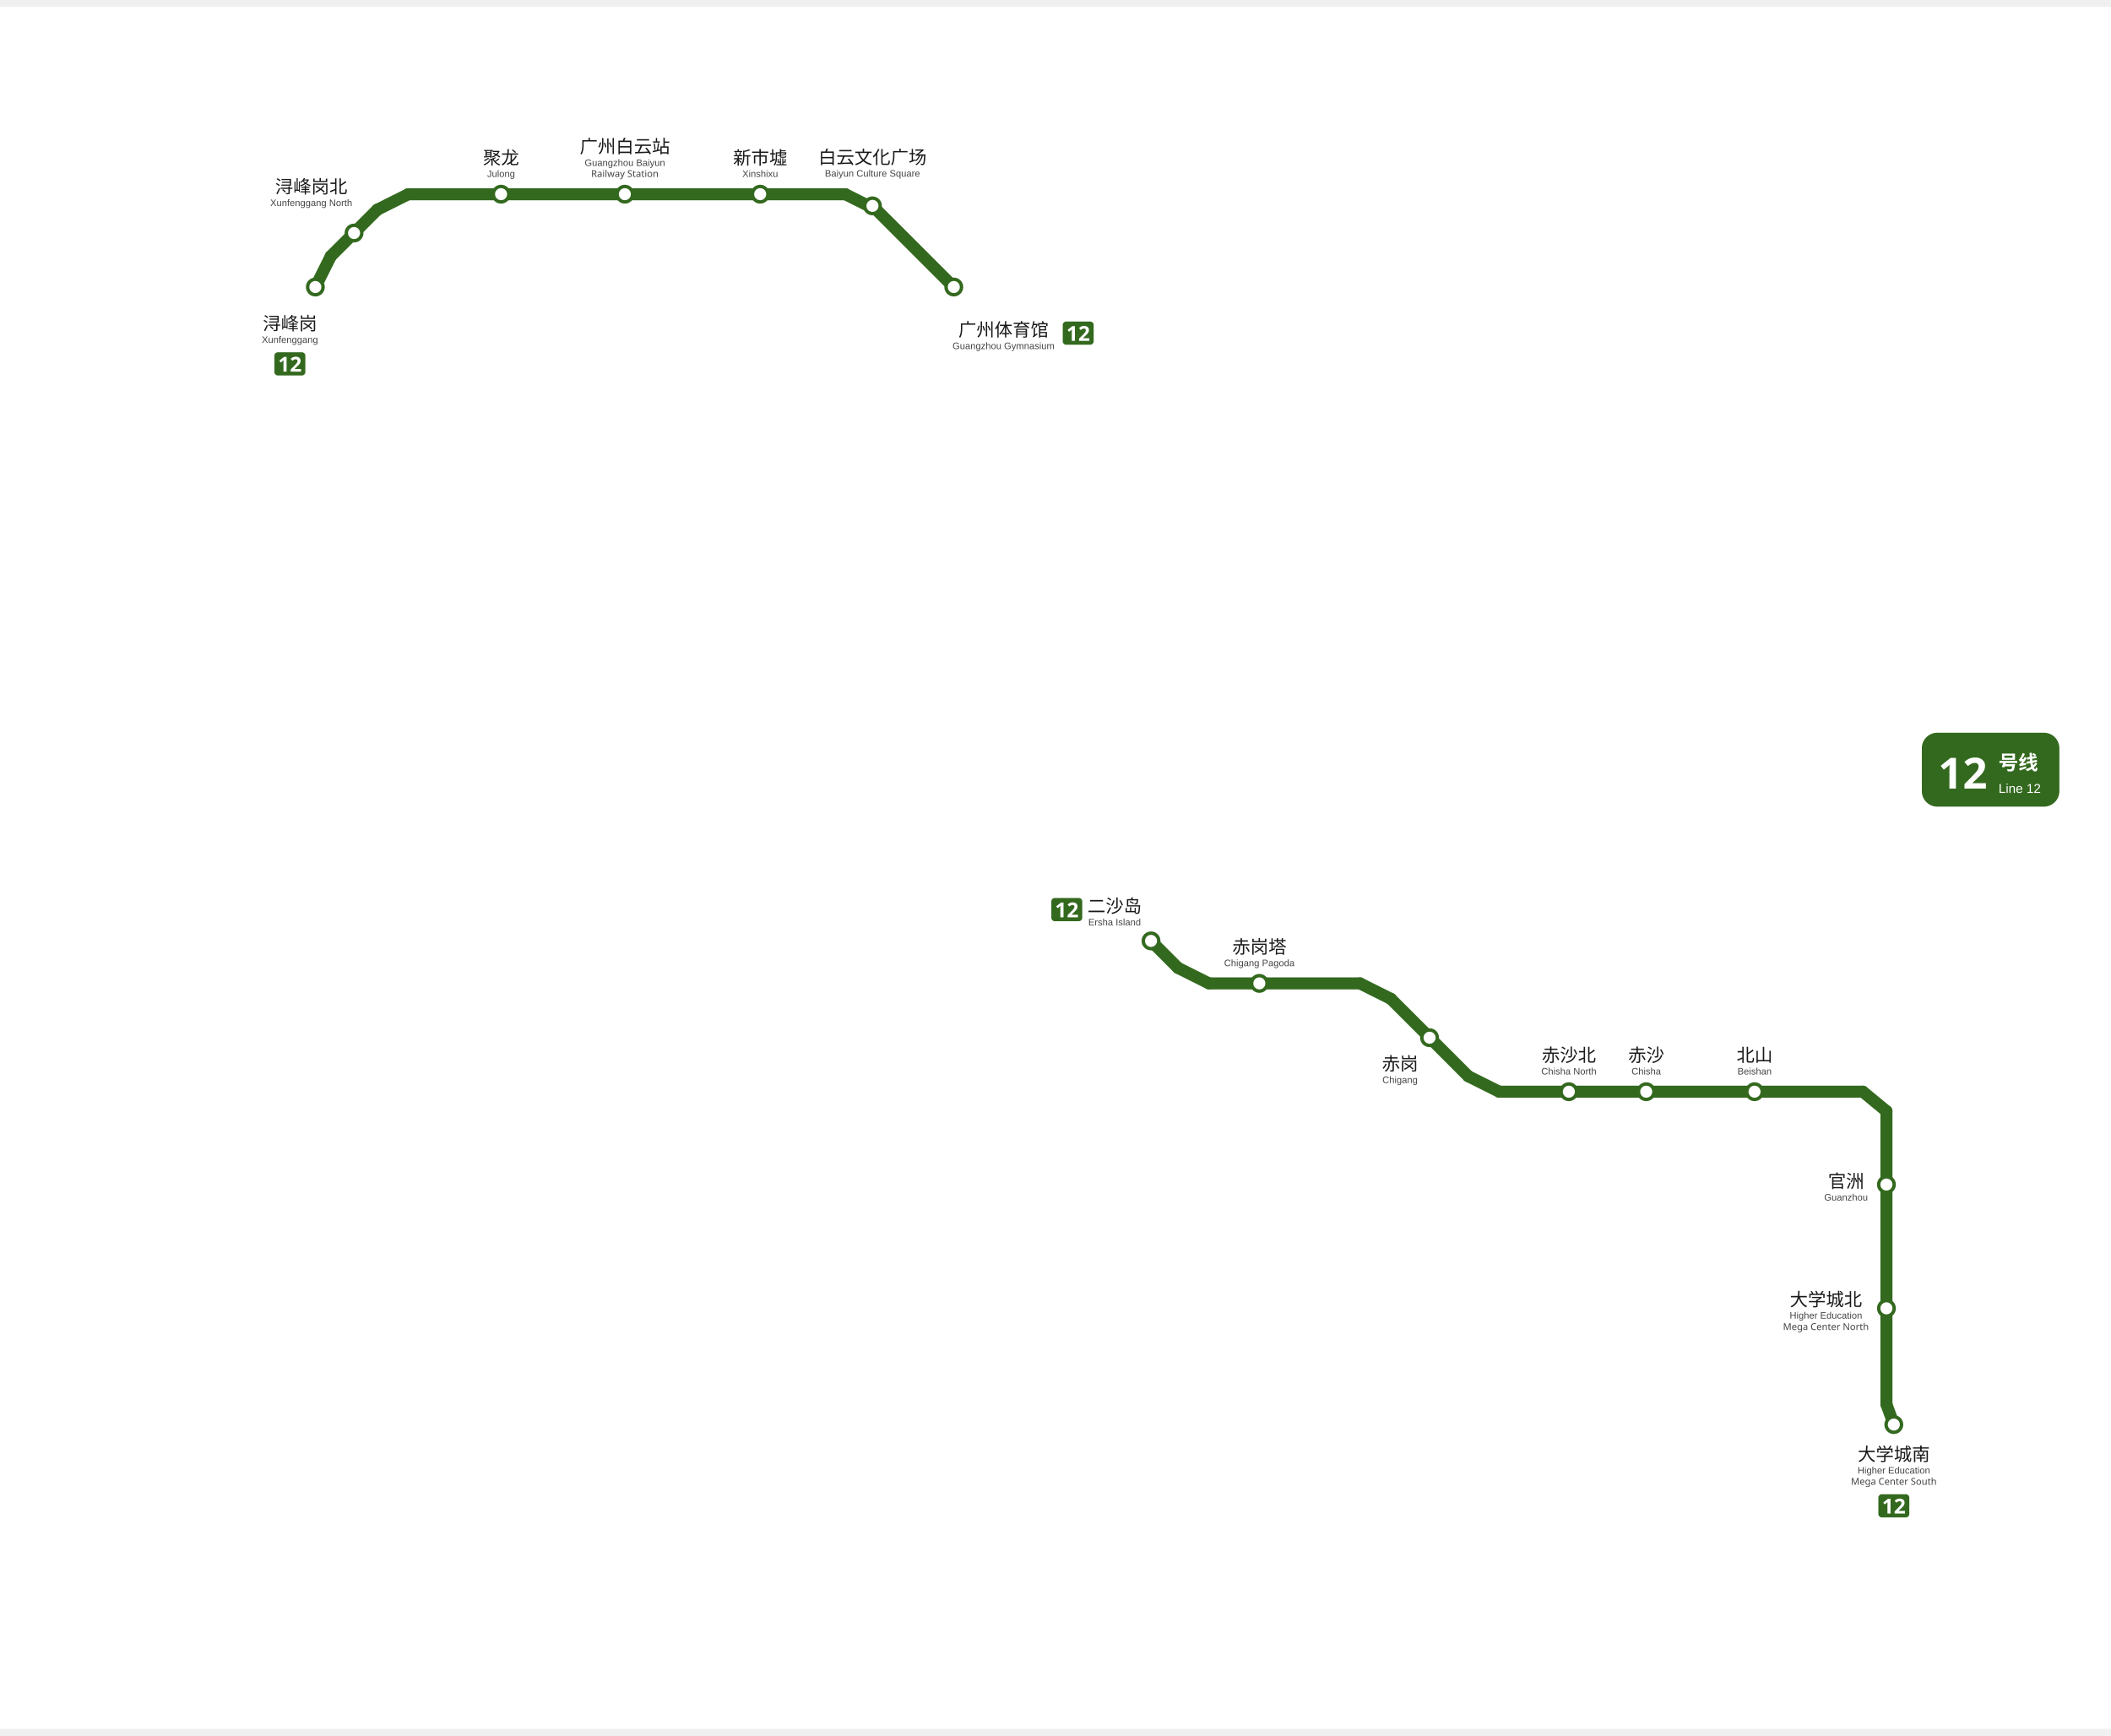
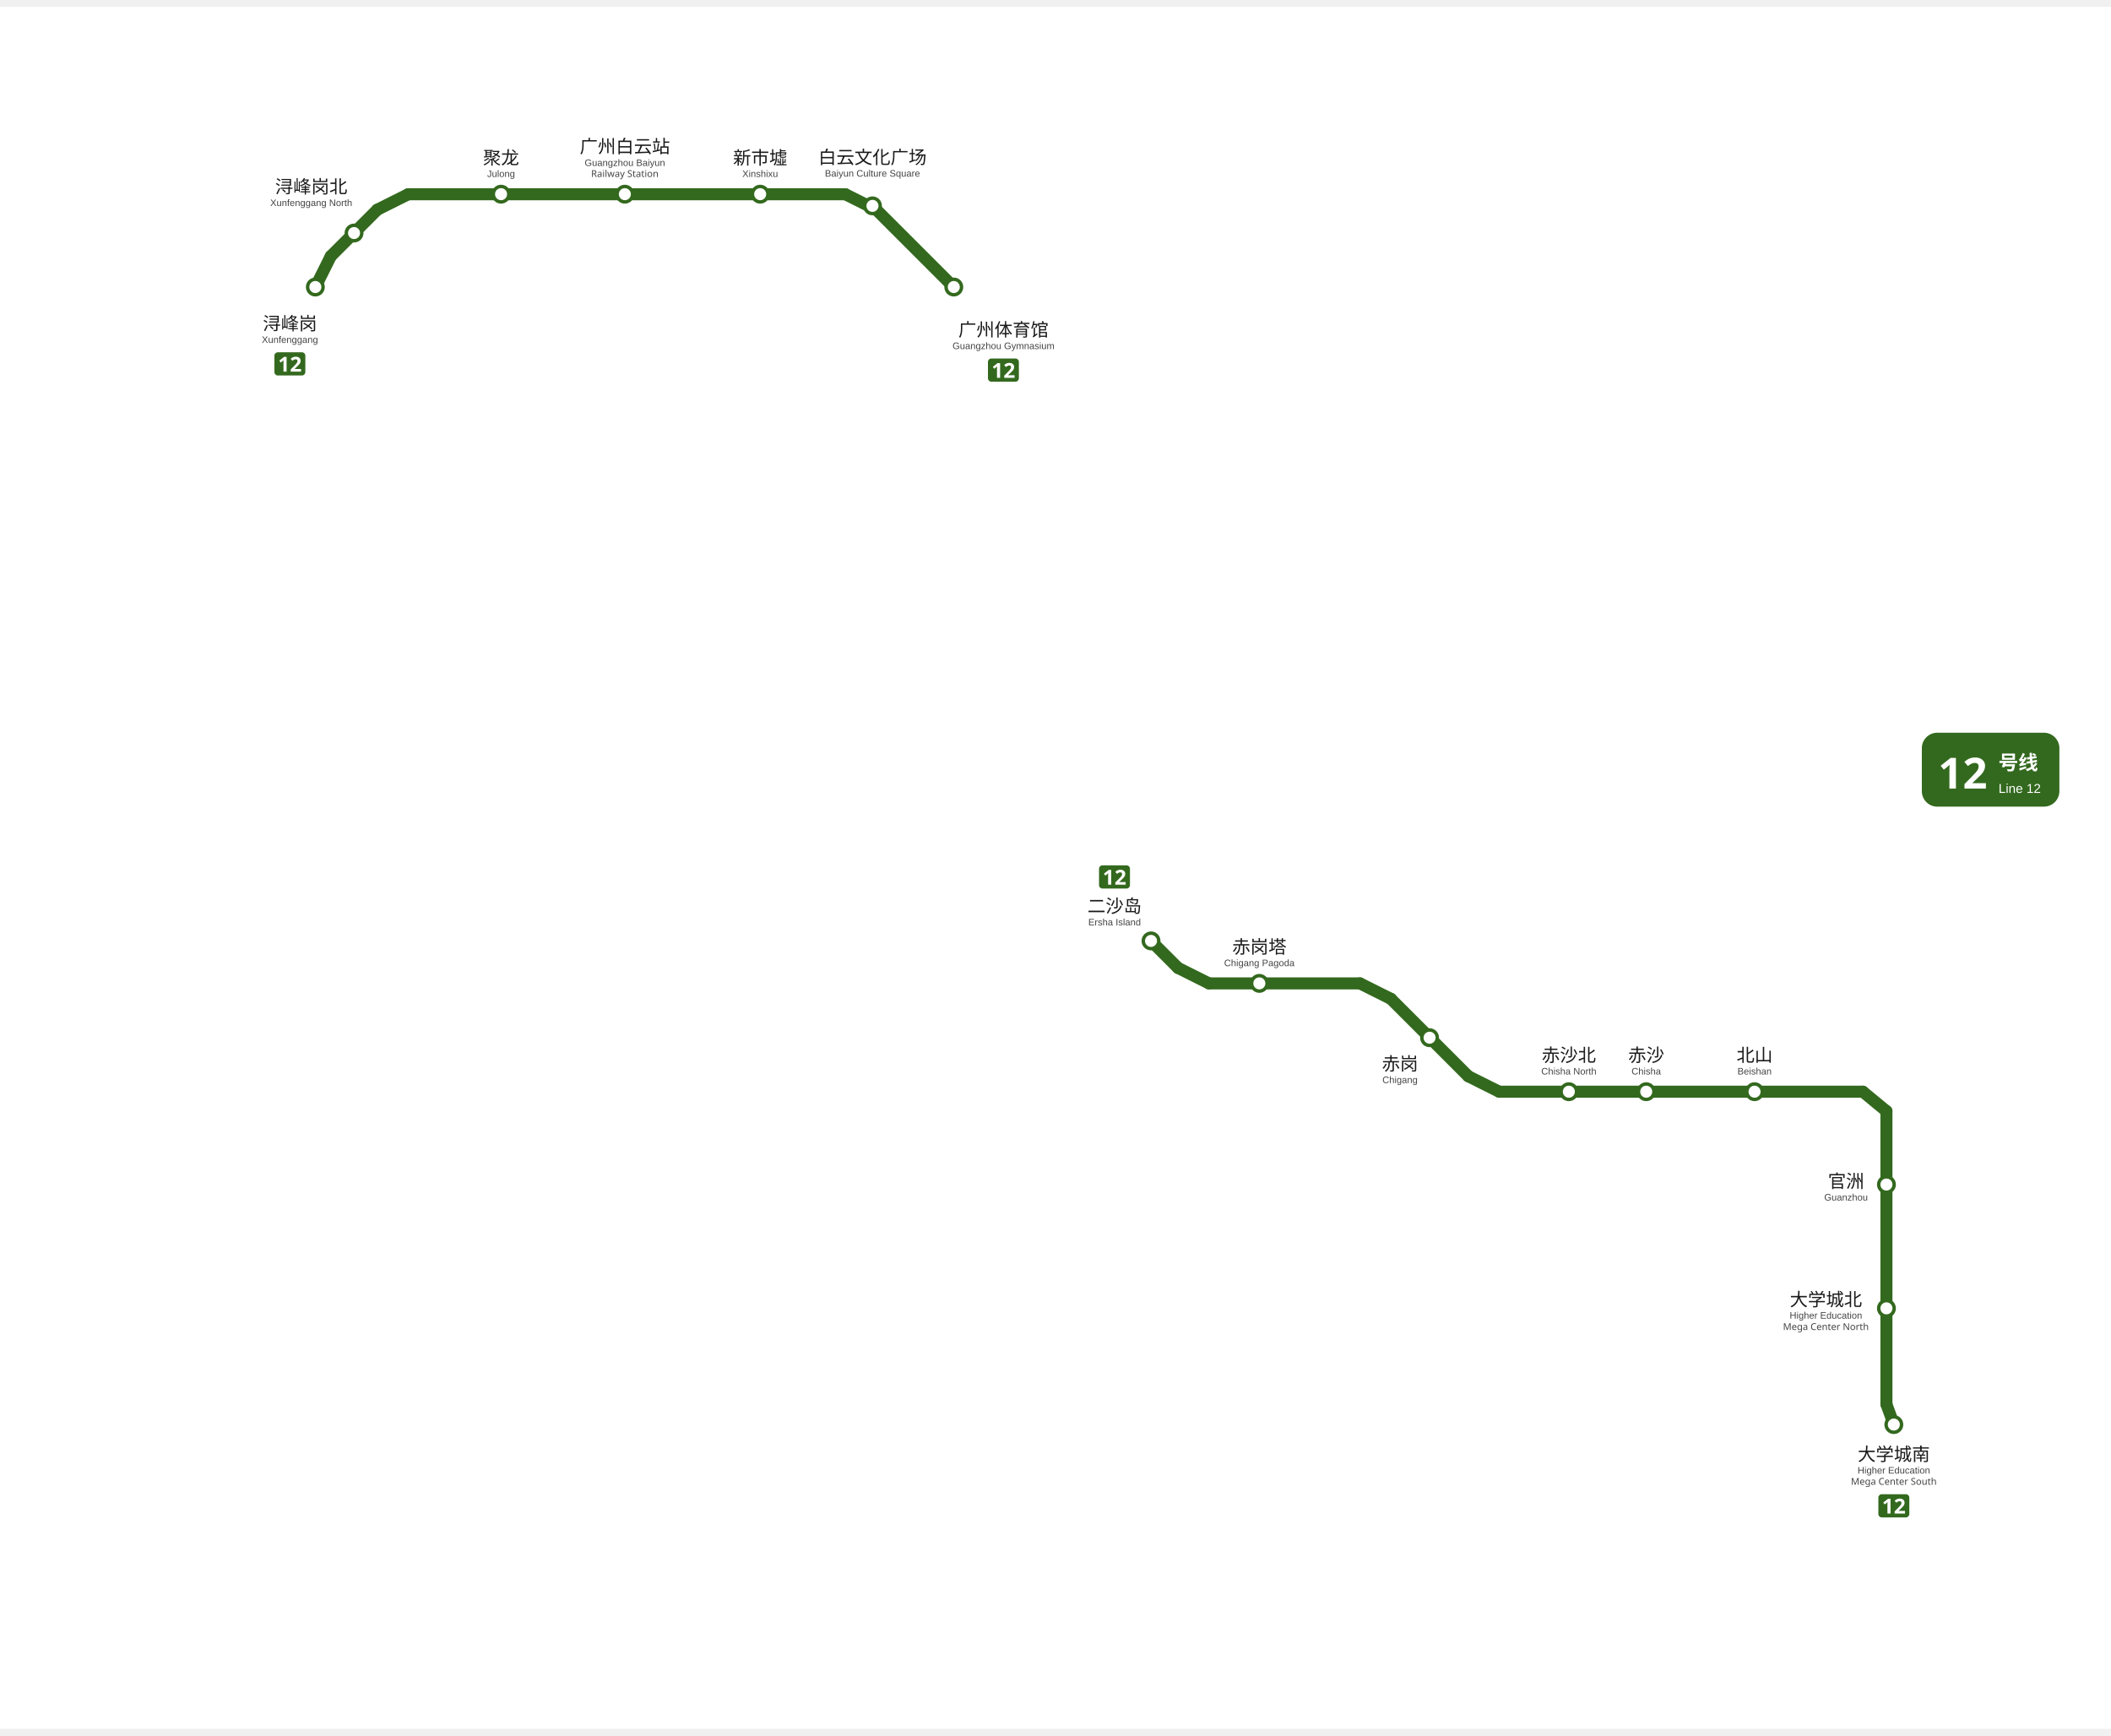
<svg xmlns="http://www.w3.org/2000/svg" data-multi="1" data-chains="浔峰岗,浔峰岗北,聚龙,广州白云站,新市墟,白云文化广场,广州体育馆|二沙岛,赤岗塔,赤岗,赤沙北,赤沙,北山,官洲,大学城北,大学城南" viewBox="883.1 577.2 1227.7 1001.5" data-pins="二沙岛,北山,大学城北,大学城南,官洲,广州体育馆,广州白云站,新市墟,浔峰岗,浔峰岗北,白云文化广场,聚龙,赤岗,赤岗塔,赤沙,赤沙北" width="731" height="601">
  <rect x="883.1" y="577.2" width="1227.7" height="1001.5" fill="#ffffff" />
  <g id="走廊">
    <line x1="1066.50" y1="740.25" x2="1075.50" y2="722.25" style="fill:none;stroke:#33691E;stroke-width:7;stroke-linecap:round" />
    <line x1="1075.50" y1="722.25" x2="1102.50" y2="695.25" style="fill:none;stroke:#33691E;stroke-width:7;stroke-linecap:round" />
    <line x1="1102.50" y1="695.25" x2="1120.50" y2="686.25" style="fill:none;stroke:#33691E;stroke-width:7;stroke-linecap:round" />
    <line x1="1120.50" y1="686.25" x2="1374.75" y2="686.25" style="fill:none;stroke:#33691E;stroke-width:7;stroke-linecap:round" />
    <line x1="1374.75" y1="686.25" x2="1392.75" y2="695.25" style="fill:none;stroke:#33691E;stroke-width:7;stroke-linecap:round" />
    <line x1="1392.75" y1="695.25" x2="1437.75" y2="740.25" style="fill:none;stroke:#33691E;stroke-width:7;stroke-linecap:round" />
    <line x1="1552.50" y1="1120.50" x2="1568.20" y2="1136.20" style="fill:none;stroke:#33691E;stroke-width:7;stroke-linecap:round" />
    <line x1="1568.20" y1="1136.20" x2="1586.20" y2="1145.20" style="fill:none;stroke:#33691E;stroke-width:7;stroke-linecap:round" />
    <line x1="1586.20" y1="1145.20" x2="1674.00" y2="1145.20" style="fill:none;stroke:#33691E;stroke-width:7;stroke-linecap:round" />
    <line x1="1674.00" y1="1145.20" x2="1692.00" y2="1154.20" style="fill:none;stroke:#33691E;stroke-width:7;stroke-linecap:round" />
    <line x1="1692.00" y1="1154.20" x2="1737.00" y2="1199.20" style="fill:none;stroke:#33691E;stroke-width:7;stroke-linecap:round" />
    <line x1="1737.00" y1="1199.20" x2="1755.00" y2="1208.20" style="fill:none;stroke:#33691E;stroke-width:7;stroke-linecap:round" />
    <line x1="1755.00" y1="1208.20" x2="1966.50" y2="1208.20" style="fill:none;stroke:#33691E;stroke-width:7;stroke-linecap:round" />
    <line x1="1966.50" y1="1208.20" x2="1980.20" y2="1219.50" style="fill:none;stroke:#33691E;stroke-width:7;stroke-linecap:round" />
    <line x1="1980.20" y1="1219.50" x2="1980.20" y2="1390.00" style="fill:none;stroke:#33691E;stroke-width:7;stroke-linecap:round" />
    <line x1="1980.20" y1="1390.00" x2="1984.50" y2="1401.80" style="fill:none;stroke:#33691E;stroke-width:7;stroke-linecap:round" />
  </g>
  <g id="站圆">
    <circle cx="1066.5" cy="740.2" r="4.5" data-nm="浔峰岗" style="fill:#FFFFFF;stroke:#33691E;stroke-width:2" />
    <circle cx="1089.0" cy="708.8" r="4.5" data-nm="浔峰岗北" style="fill:#FFFFFF;stroke:#33691E;stroke-width:2" />
    <circle cx="1174.5" cy="686.2" r="4.5" data-nm="聚龙" style="fill:#FFFFFF;stroke:#33691E;stroke-width:2" />
    <circle cx="1246.5" cy="686.2" r="4.5" data-nm="广州白云站" style="fill:#FFFFFF;stroke:#33691E;stroke-width:2" />
    <circle cx="1325.2" cy="686.2" r="4.5" data-nm="新市墟" style="fill:#FFFFFF;stroke:#33691E;stroke-width:2" />
    <circle cx="1390.5" cy="693.0" r="4.5" data-nm="白云文化广场" style="fill:#FFFFFF;stroke:#33691E;stroke-width:2" />
    <circle cx="1437.8" cy="740.2" r="4.5" data-nm="广州体育馆" style="fill:#FFFFFF;stroke:#33691E;stroke-width:2" />
    <circle cx="1552.5" cy="1120.5" r="4.5" data-nm="二沙岛" style="fill:#FFFFFF;stroke:#33691E;stroke-width:2" />
    <circle cx="1615.5" cy="1145.2" r="4.5" data-nm="赤岗塔" style="fill:#FFFFFF;stroke:#33691E;stroke-width:2" />
    <circle cx="1714.5" cy="1176.8" r="4.5" data-nm="赤岗" style="fill:#FFFFFF;stroke:#33691E;stroke-width:2" />
    <circle cx="1795.5" cy="1208.2" r="4.5" data-nm="赤沙北" style="fill:#FFFFFF;stroke:#33691E;stroke-width:2" />
    <circle cx="1840.5" cy="1208.2" r="4.5" data-nm="赤沙" style="fill:#FFFFFF;stroke:#33691E;stroke-width:2" />
    <circle cx="1903.5" cy="1208.2" r="4.5" data-nm="北山" style="fill:#FFFFFF;stroke:#33691E;stroke-width:2" />
    <circle cx="1980.2" cy="1262.2" r="4.5" data-nm="官洲" style="fill:#FFFFFF;stroke:#33691E;stroke-width:2" />
    <circle cx="1980.2" cy="1334.2" r="4.5" data-nm="大学城北" style="fill:#FFFFFF;stroke:#33691E;stroke-width:2" />
    <circle cx="1984.5" cy="1401.8" r="4.5" data-nm="大学城南" style="fill:#FFFFFF;stroke:#33691E;stroke-width:2" />
  </g>
  <g id="线路徽标">
    <g data-badge="chip" transform="translate(1042.69 778.158)" data-box="1042.7,778.2,1060.7,791.6">
      <path d="M16.04 13.49h-14.09c-1.07 0 -1.95 -0.88 -1.95 -1.95v-9.59c0 -1.07 0.88 -1.95 1.95 -1.95h14.09c1.07 0 1.95 0.88 1.95 1.95v9.59C17.99 12.61 17.11 13.49 16.04 13.49z" fill="#33691E" />
      <path d="M7.08 11.24h-1.81v-4.96c0 -0.2 0 -0.47 0.01 -0.81c0.01 -0.34 0.02 -0.64 0.04 -0.89c-0.04 0.05 -0.13 0.13 -0.26 0.26c-0.13 0.12 -0.25 0.23 -0.37 0.33l-0.98 0.79l-0.88 -1.09l2.76 -2.2h1.49V11.24z" fill="#FFFFFF" />
      <path d="M15.46 11.24h-5.99v-1.26l2.15 -2.17c0.43 -0.45 0.78 -0.82 1.04 -1.12c0.26 -0.3 0.46 -0.57 0.58 -0.82s0.18 -0.51 0.18 -0.79c0 -0.34 -0.09 -0.6 -0.28 -0.77s-0.44 -0.25 -0.76 -0.25c-0.33 0 -0.65 0.08 -0.96 0.23c-0.31 0.15 -0.64 0.37 -0.98 0.65l-0.98 -1.16c0.24 -0.21 0.5 -0.41 0.78 -0.59c0.28 -0.19 0.6 -0.34 0.97 -0.46c0.36 -0.12 0.8 -0.17 1.31 -0.17c0.56 0 1.04 0.1 1.45 0.31s0.72 0.48 0.94 0.83c0.22 0.35 0.33 0.74 0.33 1.18c0 0.47 -0.09 0.9 -0.28 1.3c-0.19 0.39 -0.46 0.78 -0.82 1.16s-0.79 0.81 -1.29 1.27l-1.1 1.03v0.08h3.73V11.24z" fill="#FFFFFF" />
    </g>
-     <g data-badge="chip" transform="translate(1501.16 760.273)" data-box="1501.2,760.3,1519.1,773.8">
+     <g data-badge="chip" transform="translate(1457.66 781.768)" data-box="1457.7,781.8,1475.7,795.3">
      <path d="M16.04 13.49h-14.09c-1.07 0 -1.95 -0.88 -1.95 -1.95v-9.59c0 -1.07 0.88 -1.95 1.95 -1.95h14.09c1.07 0 1.95 0.88 1.95 1.95v9.59C17.99 12.61 17.11 13.49 16.04 13.49z" fill="#33691E" />
      <path d="M7.08 11.24h-1.81v-4.96c0 -0.2 0 -0.47 0.01 -0.81c0.01 -0.34 0.02 -0.64 0.04 -0.89c-0.04 0.05 -0.13 0.13 -0.26 0.26c-0.13 0.12 -0.25 0.23 -0.37 0.33l-0.98 0.79l-0.88 -1.09l2.76 -2.2h1.49V11.24z" fill="#FFFFFF" />
      <path d="M15.46 11.24h-5.99v-1.26l2.15 -2.17c0.43 -0.45 0.78 -0.82 1.04 -1.12c0.26 -0.3 0.46 -0.57 0.58 -0.82s0.18 -0.51 0.18 -0.79c0 -0.34 -0.09 -0.6 -0.28 -0.77s-0.44 -0.25 -0.76 -0.25c-0.33 0 -0.65 0.08 -0.96 0.23c-0.31 0.15 -0.64 0.37 -0.98 0.65l-0.98 -1.16c0.24 -0.21 0.5 -0.41 0.78 -0.59c0.28 -0.19 0.6 -0.34 0.97 -0.46c0.36 -0.12 0.8 -0.17 1.31 -0.17c0.56 0 1.04 0.1 1.45 0.31s0.72 0.48 0.94 0.83c0.22 0.35 0.33 0.74 0.33 1.18c0 0.47 -0.09 0.9 -0.28 1.3c-0.19 0.39 -0.46 0.78 -0.82 1.16s-0.79 0.81 -1.29 1.27l-1.1 1.03v0.08h3.73V11.24z" fill="#FFFFFF" />
    </g>
    <g data-badge="header" transform="translate(2000.78 999.417)" data-ink="#FFFFFF" data-box="2000.8,999.4,2080.8,1042.4" data-chip="2000.8,999.4,2080.8,1042.4">
      <rect x="0" y="0" width="80.0" height="43.0" rx="9.0" fill="#33691E" />
      <text x="9.5" y="32.5" font-family="'Microsoft YaHei', sans-serif" font-size="25" font-weight="bold" fill="#FFFFFF">12</text>
      <text x="44.6" y="21.5" font-family="'Microsoft YaHei', sans-serif" font-size="11.5" font-weight="600" fill="#FFFFFF">号线</text>
      <text x="44.6" y="35.0" font-family="Arial, sans-serif" font-size="7.5" fill="#FFFFFF">Line 12</text>
    </g>
-     <g data-badge="chip" transform="translate(1494.52 1095.54)" data-box="1494.5,1095.5,1512.5,1109.0">
+     <g data-badge="chip" transform="translate(1522.27 1076.55)" data-box="1522.3,1076.5,1540.3,1090.0">
      <path d="M16.04 13.49h-14.09c-1.07 0 -1.95 -0.88 -1.95 -1.95v-9.59c0 -1.07 0.88 -1.95 1.95 -1.95h14.09c1.07 0 1.95 0.88 1.95 1.95v9.59C17.99 12.61 17.11 13.49 16.04 13.49z" fill="#33691E" />
      <path d="M7.08 11.24h-1.81v-4.96c0 -0.2 0 -0.47 0.01 -0.81c0.01 -0.34 0.02 -0.64 0.04 -0.89c-0.04 0.05 -0.13 0.13 -0.26 0.26c-0.13 0.12 -0.25 0.23 -0.37 0.33l-0.98 0.79l-0.88 -1.09l2.76 -2.2h1.49V11.24z" fill="#FFFFFF" />
      <path d="M15.46 11.24h-5.99v-1.26l2.15 -2.17c0.43 -0.45 0.78 -0.82 1.04 -1.12c0.26 -0.3 0.46 -0.57 0.58 -0.82s0.18 -0.51 0.18 -0.79c0 -0.34 -0.09 -0.6 -0.28 -0.77s-0.44 -0.25 -0.76 -0.25c-0.33 0 -0.65 0.08 -0.96 0.23c-0.31 0.15 -0.64 0.37 -0.98 0.65l-0.98 -1.16c0.24 -0.21 0.5 -0.41 0.78 -0.59c0.28 -0.19 0.6 -0.34 0.97 -0.46c0.36 -0.12 0.8 -0.17 1.31 -0.17c0.56 0 1.04 0.1 1.45 0.31s0.72 0.48 0.94 0.83c0.22 0.35 0.33 0.74 0.33 1.18c0 0.47 -0.09 0.9 -0.28 1.3c-0.19 0.39 -0.46 0.78 -0.82 1.16s-0.79 0.81 -1.29 1.27l-1.1 1.03v0.08h3.73V11.24z" fill="#FFFFFF" />
    </g>
    <g data-badge="chip" transform="translate(1975.51 1442.3)" data-box="1975.5,1442.3,1993.5,1455.8">
      <path d="M16.04 13.49h-14.09c-1.07 0 -1.95 -0.88 -1.95 -1.95v-9.59c0 -1.07 0.88 -1.95 1.95 -1.95h14.09c1.07 0 1.95 0.88 1.95 1.95v9.59C17.99 12.61 17.11 13.49 16.04 13.49z" fill="#33691E" />
      <path d="M7.08 11.24h-1.81v-4.96c0 -0.2 0 -0.47 0.01 -0.81c0.01 -0.34 0.02 -0.64 0.04 -0.89c-0.04 0.05 -0.13 0.13 -0.26 0.26c-0.13 0.12 -0.25 0.23 -0.37 0.33l-0.98 0.79l-0.88 -1.09l2.76 -2.2h1.49V11.24z" fill="#FFFFFF" />
      <path d="M15.46 11.24h-5.99v-1.26l2.15 -2.17c0.43 -0.45 0.78 -0.82 1.04 -1.12c0.26 -0.3 0.46 -0.57 0.58 -0.82s0.18 -0.51 0.18 -0.79c0 -0.34 -0.09 -0.6 -0.28 -0.77s-0.44 -0.25 -0.76 -0.25c-0.33 0 -0.65 0.08 -0.96 0.23c-0.31 0.15 -0.64 0.37 -0.98 0.65l-0.98 -1.16c0.24 -0.21 0.5 -0.41 0.78 -0.59c0.28 -0.19 0.6 -0.34 0.97 -0.46c0.36 -0.12 0.8 -0.17 1.31 -0.17c0.56 0 1.04 0.1 1.45 0.31s0.72 0.48 0.94 0.83c0.22 0.35 0.33 0.74 0.33 1.18c0 0.47 -0.09 0.9 -0.28 1.3c-0.19 0.39 -0.46 0.78 -0.82 1.16s-0.79 0.81 -1.29 1.27l-1.1 1.03v0.08h3.73V11.24z" fill="#FFFFFF" />
    </g>
  </g>
  <g id="站名标注" font-family="'Microsoft YaHei', 'PingFang SC', sans-serif">
    <text x="1051.7" y="765.2" text-anchor="middle" font-size="10.5" font-weight="500" fill="#1a1a1a">浔峰岗</text>
    <text x="1051.7" y="772.7" text-anchor="middle" font-size="5.5" font-family="Arial, sans-serif" fill="#444444">Xunfenggang</text>
    <text x="1174.5" y="668.8" text-anchor="middle" font-size="10.5" font-weight="500" fill="#1a1a1a">聚龙</text>
    <text x="1174.5" y="676.2" text-anchor="middle" font-size="5.5" font-family="Arial, sans-serif" fill="#444444">Julong</text>
    <text x="1246.5" y="662.2" text-anchor="middle" font-size="10.5" font-weight="500" fill="#1a1a1a">广州白云站</text>
    <text x="1246.5" y="669.8" text-anchor="middle" font-size="5.5" font-family="Arial, sans-serif" fill="#444444">Guangzhou Baiyun</text>
    <text x="1246.5" y="676.2" text-anchor="middle" font-size="5.5" fill="#444444">Railway Station</text>
    <text x="1325.2" y="668.8" text-anchor="middle" font-size="10.5" font-weight="500" fill="#1a1a1a">新市墟</text>
    <text x="1325.2" y="676.2" text-anchor="middle" font-size="5.5" font-family="Arial, sans-serif" fill="#444444">Xinshixu</text>
    <text x="1466.7" y="768.8" text-anchor="middle" font-size="10.5" font-weight="500" fill="#1a1a1a">广州体育馆</text>
    <text x="1466.7" y="776.3" text-anchor="middle" font-size="5.5" font-family="Arial, sans-serif" fill="#444444">Guangzhou Gymnasium</text>
    <text x="1064.1" y="685.6" text-anchor="middle" font-size="10.5" font-weight="500" fill="#1a1a1a">浔峰岗北</text>
    <text x="1064.1" y="693.1" text-anchor="middle" font-size="5.5" font-family="Arial, sans-serif" fill="#444444">Xunfenggang North</text>
    <text x="1390.5" y="668.5" text-anchor="middle" font-size="10.5" font-weight="500" fill="#1a1a1a">白云文化广场</text>
    <text x="1390.5" y="676.0" text-anchor="middle" font-size="5.5" font-family="Arial, sans-serif" fill="#444444">Baiyun Culture Square</text>font-family="'Microsoft YaHei', 'PingFang SC', sans-serif"&gt;<text x="1615.5" y="1127.7" text-anchor="middle" font-size="10.5" font-weight="500" fill="#1a1a1a">赤岗塔</text>
    <text x="1615.5" y="1135.2" text-anchor="middle" font-size="5.5" font-family="Arial, sans-serif" fill="#444444">Chigang Pagoda</text>
    <text x="1697.3" y="1195.7" text-anchor="middle" font-size="10.5" font-weight="500" fill="#1a1a1a">赤岗</text>
    <text x="1697.3" y="1203.2" text-anchor="middle" font-size="5.5" font-family="Arial, sans-serif" fill="#444444">Chigang</text>
    <text x="1795.5" y="1190.7" text-anchor="middle" font-size="10.5" font-weight="500" fill="#1a1a1a">赤沙北</text>
    <text x="1795.5" y="1198.2" text-anchor="middle" font-size="5.5" font-family="Arial, sans-serif" fill="#444444">Chisha North</text>
    <text x="1840.5" y="1190.7" text-anchor="middle" font-size="10.5" font-weight="500" fill="#1a1a1a">赤沙</text>
    <text x="1840.5" y="1198.2" text-anchor="middle" font-size="5.5" font-family="Arial, sans-serif" fill="#444444">Chisha</text>
    <text x="1903.5" y="1190.7" text-anchor="middle" font-size="10.5" font-weight="500" fill="#1a1a1a">北山</text>
    <text x="1903.5" y="1198.2" text-anchor="middle" font-size="5.5" font-family="Arial, sans-serif" fill="#444444">Beishan</text>
    <text x="1956.7" y="1264.0" text-anchor="middle" font-size="10.5" font-weight="500" fill="#1a1a1a">官洲</text>
    <text x="1956.7" y="1271.5" text-anchor="middle" font-size="5.5" font-family="Arial, sans-serif" fill="#444444">Guanzhou</text>
    <text x="1945.0" y="1332.8" text-anchor="middle" font-size="10.5" font-weight="500" fill="#1a1a1a">大学城北</text>
    <text x="1945.0" y="1340.2" text-anchor="middle" font-size="5.5" font-family="Arial, sans-serif" fill="#444444">Higher Education</text>
    <text x="1945.0" y="1346.8" text-anchor="middle" font-size="5.5" fill="#444444">Mega Center North</text>
    <text x="1984.5" y="1422.8" text-anchor="middle" font-size="10.5" font-weight="500" fill="#1a1a1a">大学城南</text>
    <text x="1984.5" y="1430.3" text-anchor="middle" font-size="5.5" font-family="Arial, sans-serif" fill="#444444">Higher Education</text>
    <text x="1984.5" y="1436.8" text-anchor="middle" font-size="5.5" fill="#444444">Mega Center South</text>
    <text x="1531.3" y="1104.0" text-anchor="middle" font-size="10.5" font-weight="500" fill="#1a1a1a">二沙岛</text>
    <text x="1531.3" y="1111.5" text-anchor="middle" font-size="5.5" font-family="Arial, sans-serif" fill="#444444">Ersha Island</text>
  </g>
</svg>
